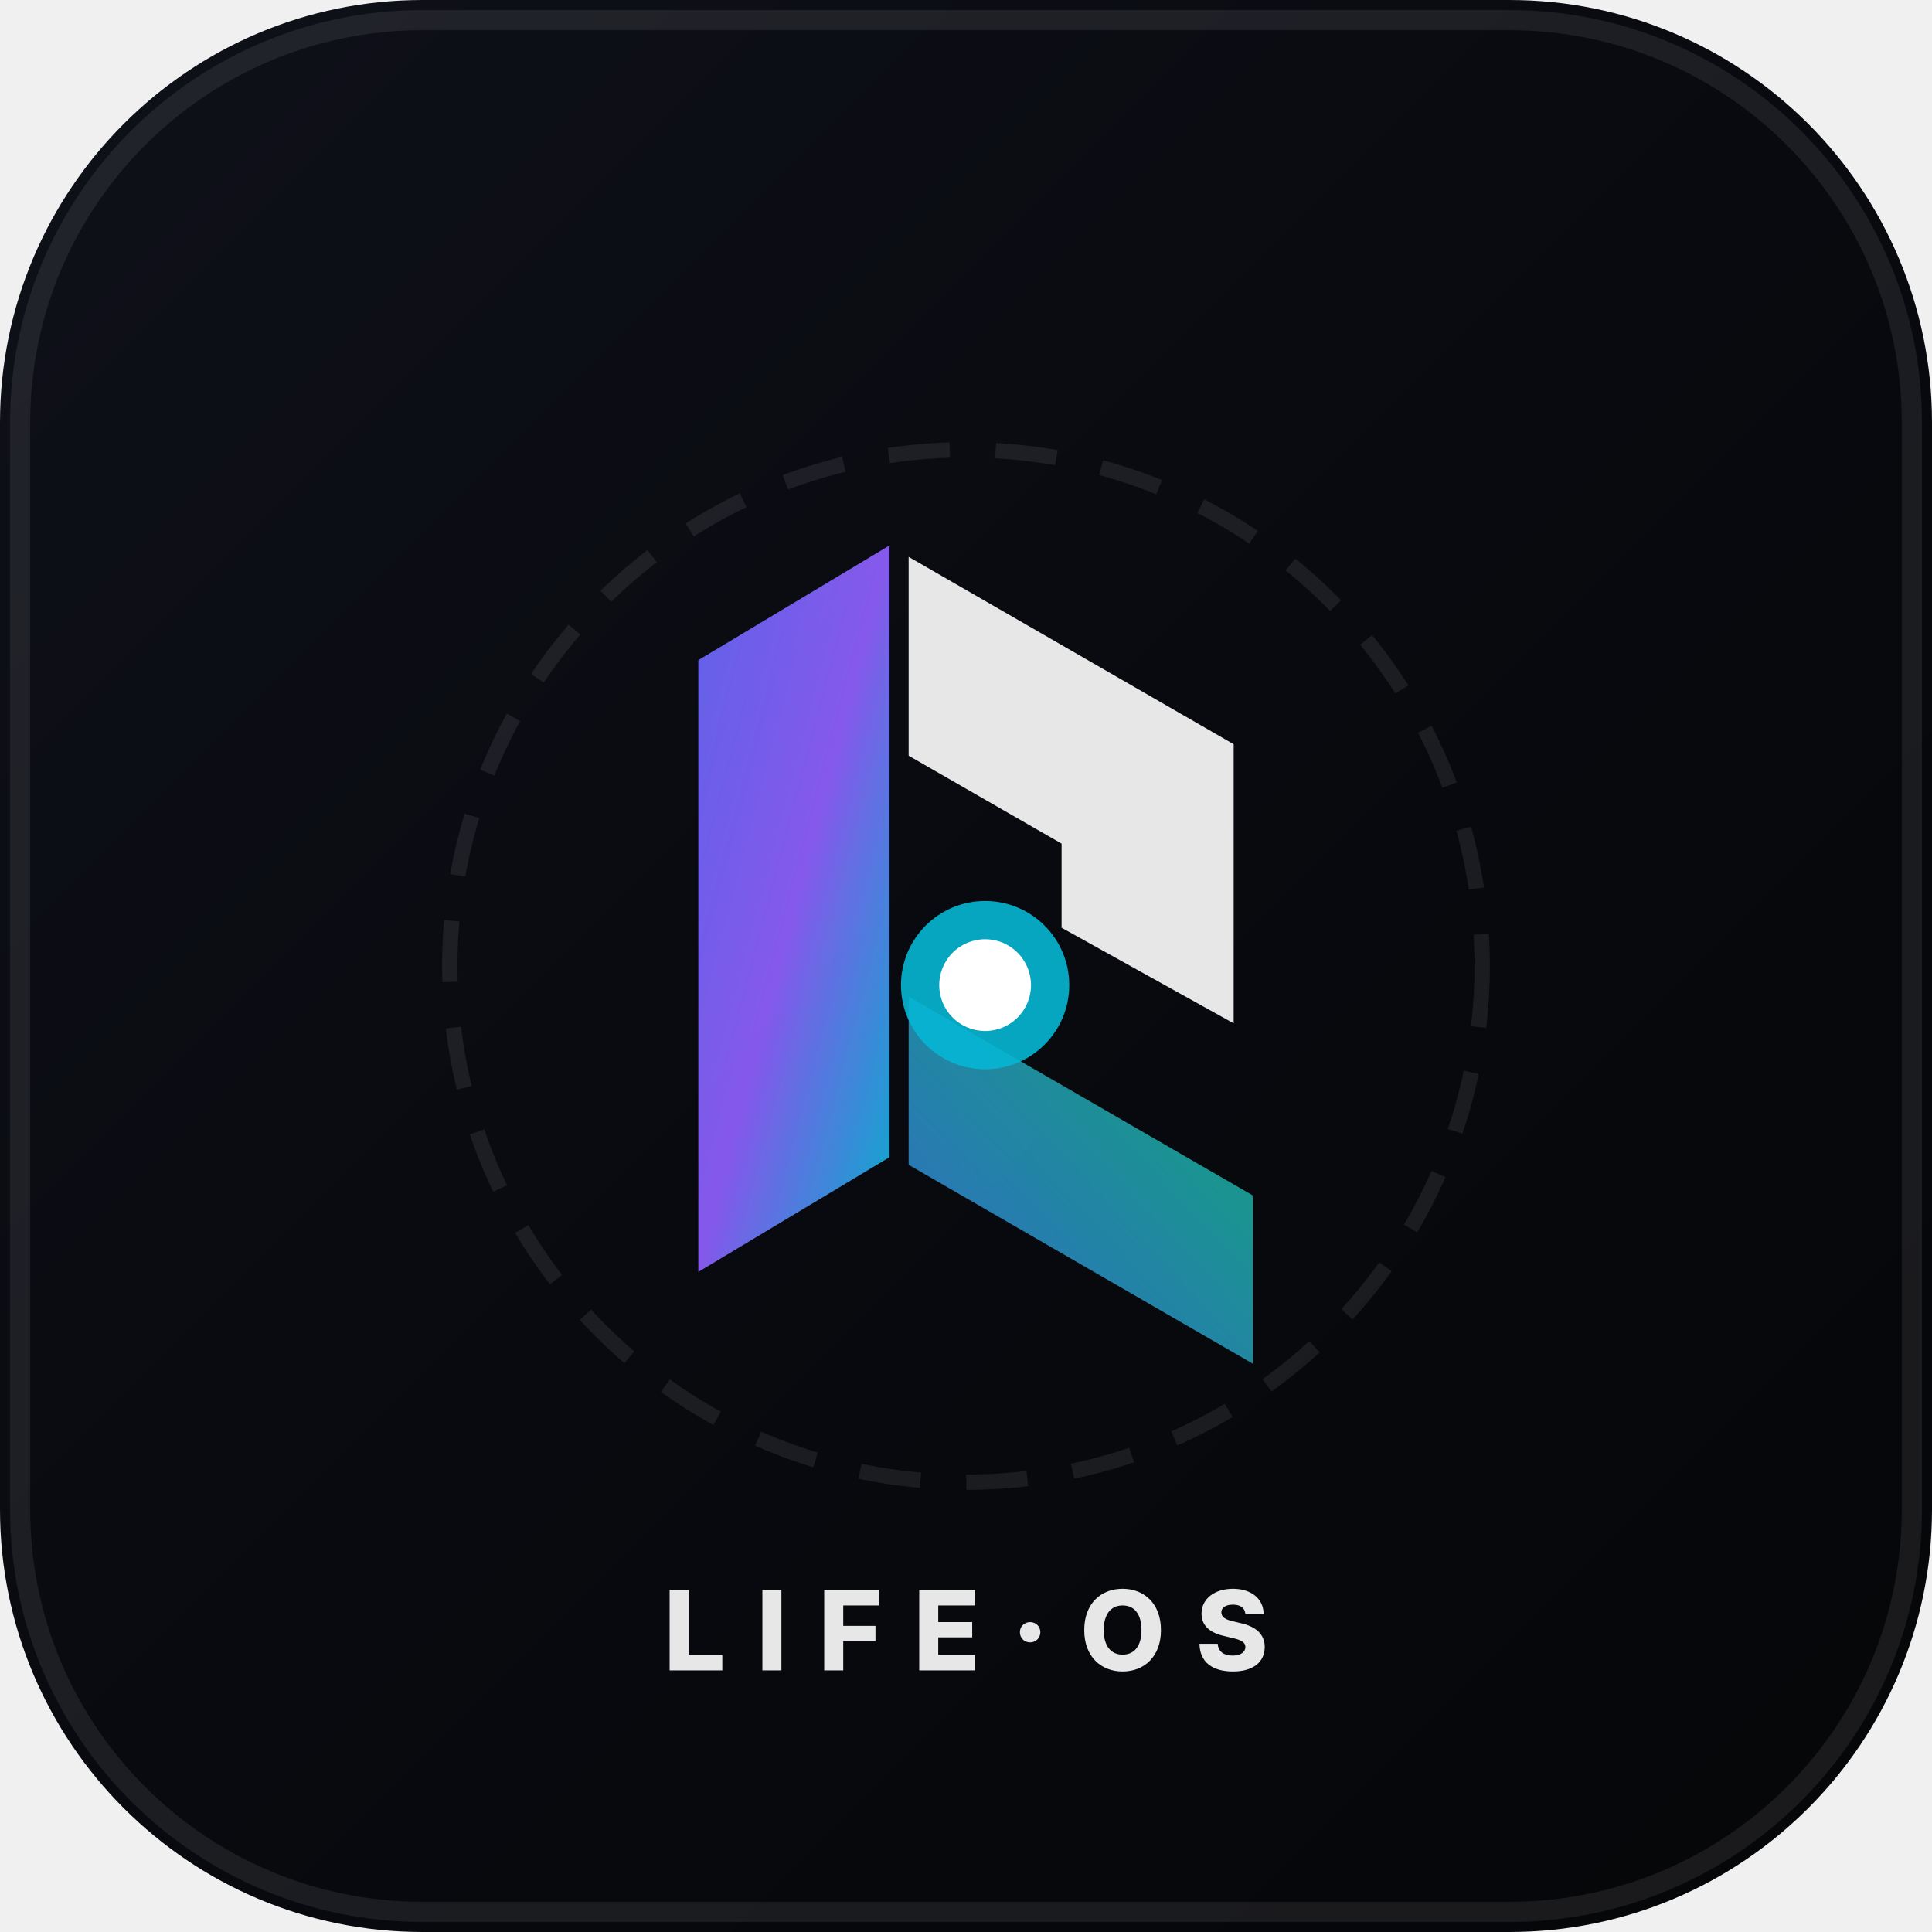
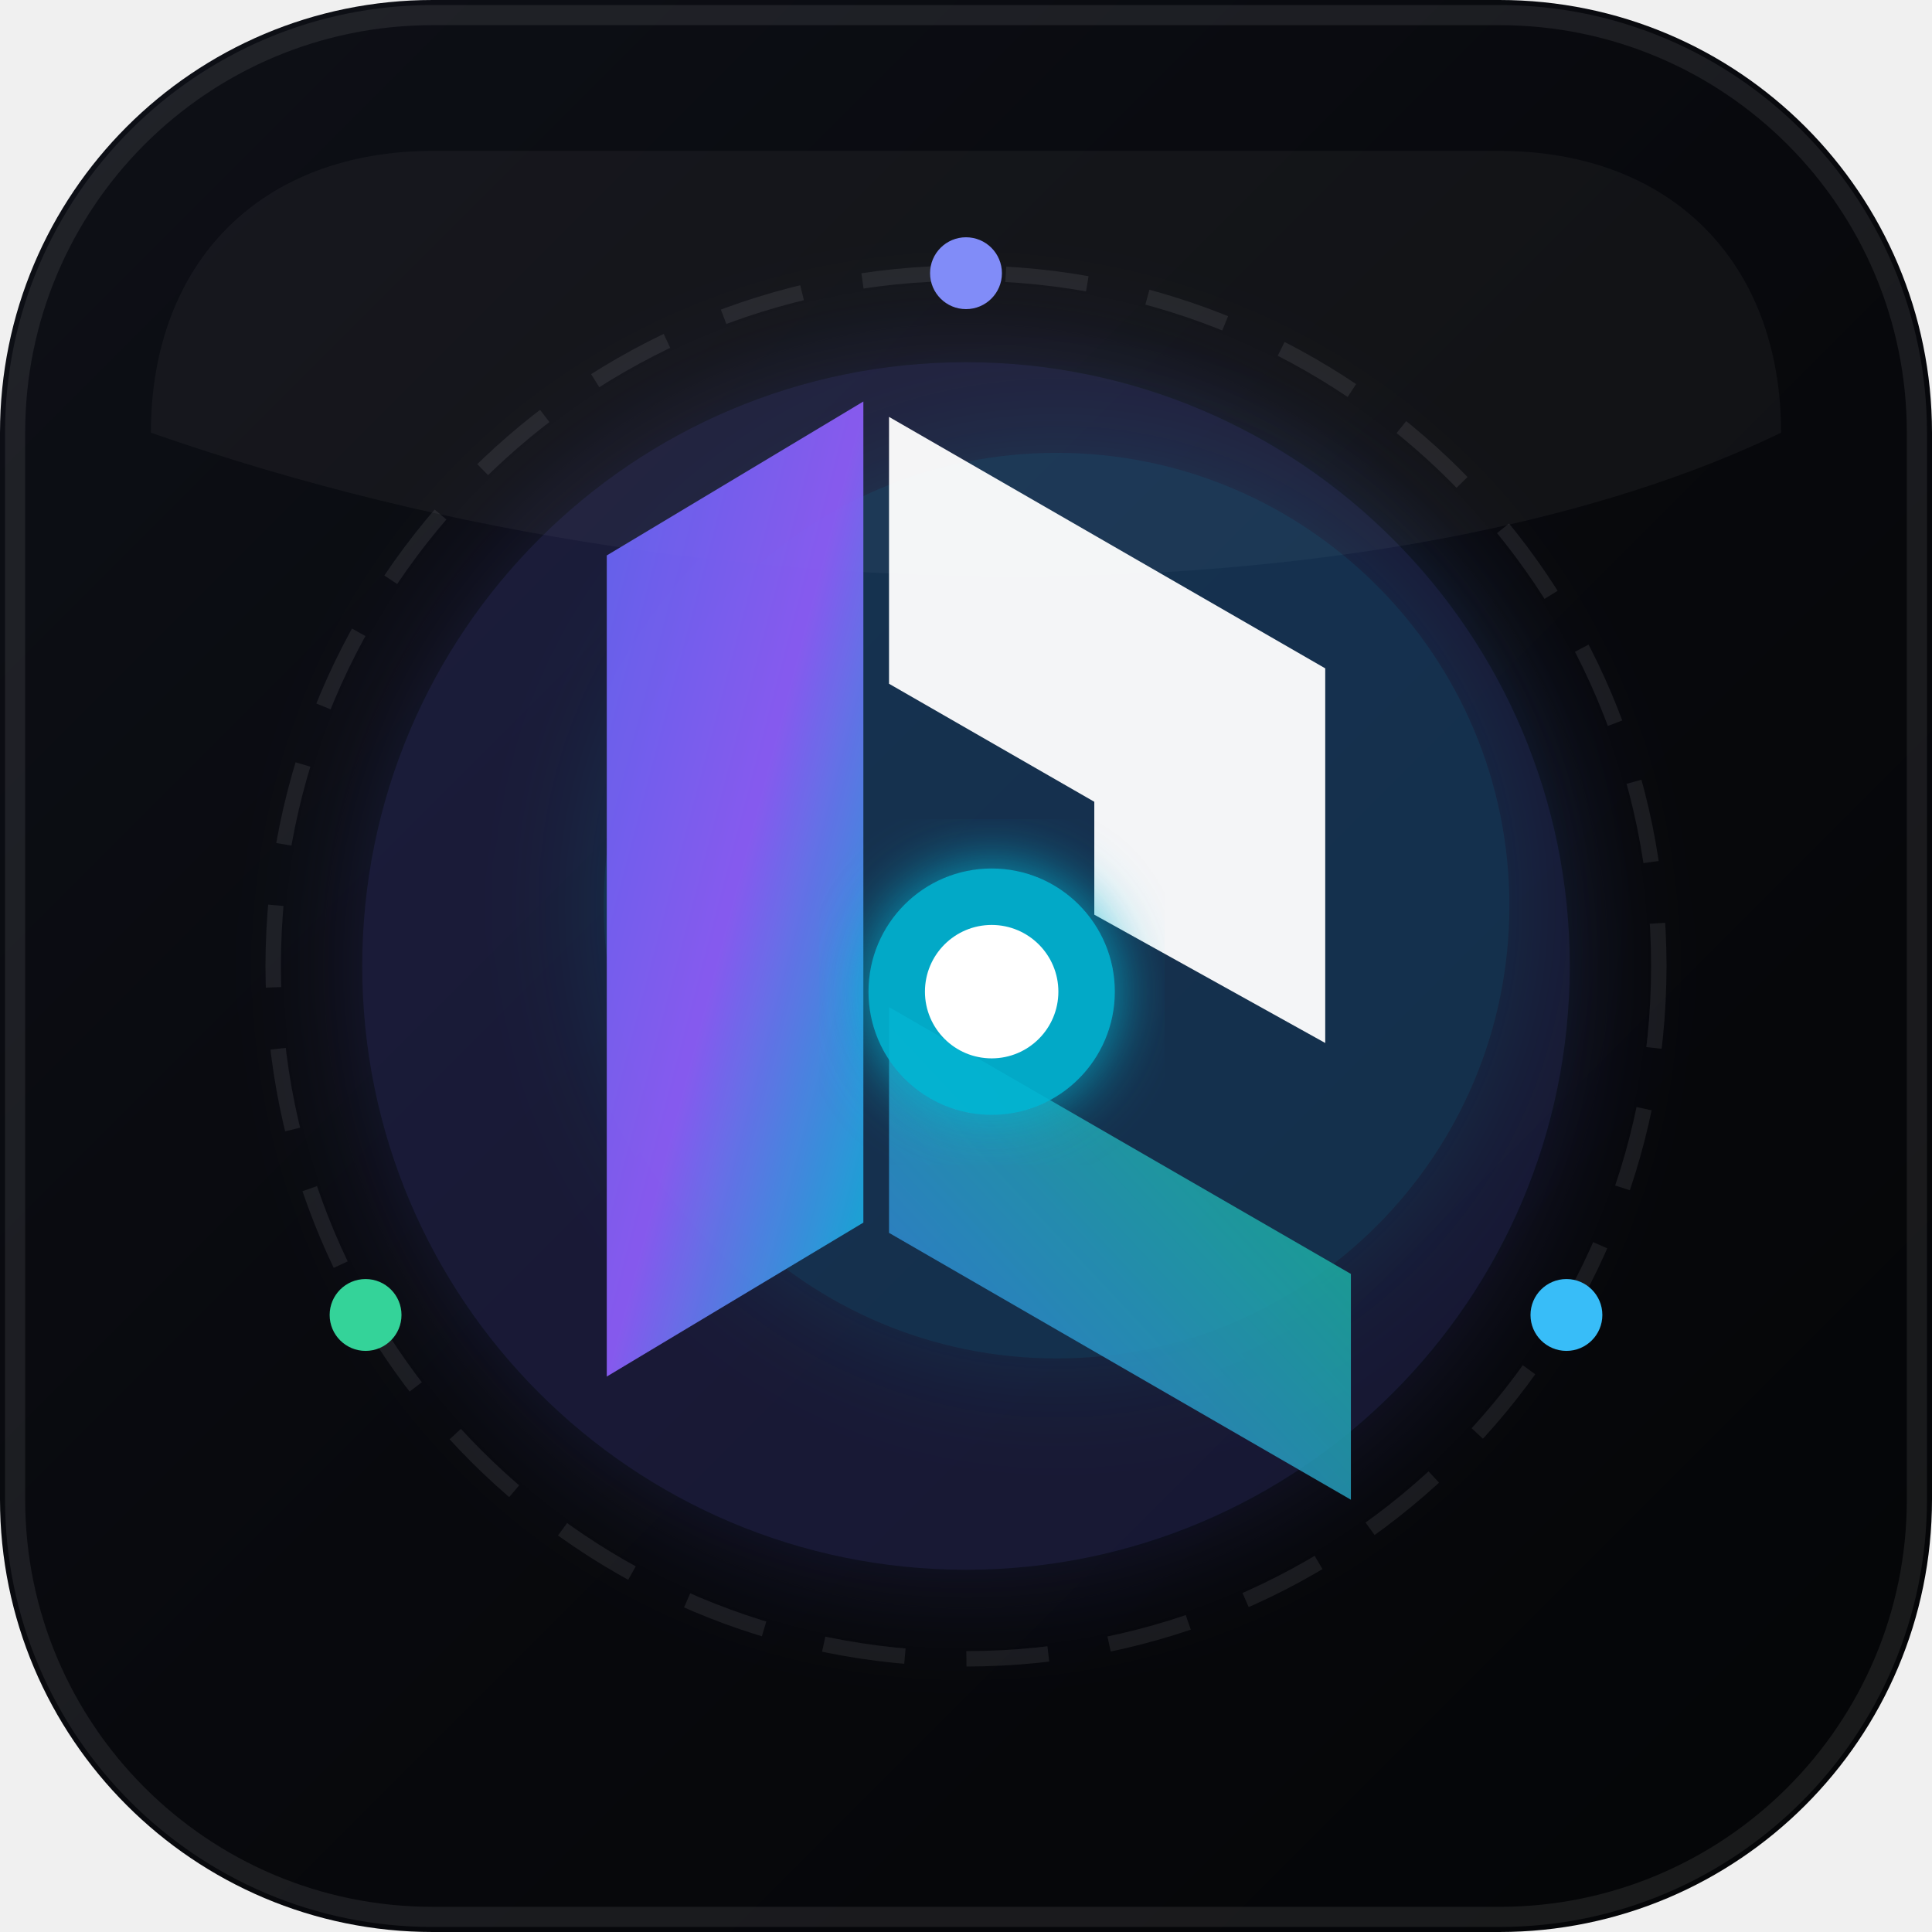
<svg xmlns="http://www.w3.org/2000/svg" viewBox="0 0 192 192" width="192" height="192">
  <defs>
    <linearGradient id="bgGrad192" x1="0%" y1="0%" x2="100%" y2="100%">
-       <stop offset="0%" stop-color="#0f111a" />
-       <stop offset="50%" stop-color="#090a0f" />
-       <stop offset="100%" stop-color="#050608" />
+       <stop offset="0%" stop-color="#0e1017" />
+       <stop offset="50%" stop-color="#08090d" />
+       <stop offset="100%" stop-color="#040507" />
    </linearGradient>
    <linearGradient id="neonCore192" x1="0%" y1="0%" x2="100%" y2="100%">
      <stop offset="0%" stop-color="#6366f1" />
      <stop offset="50%" stop-color="#8b5cf6" />
      <stop offset="100%" stop-color="#06b6d4" />
    </linearGradient>
    <linearGradient id="glowAccent192" x1="0%" y1="100%" x2="100%" y2="0%">
      <stop offset="0%" stop-color="#3b82f6" stop-opacity="0.8" />
      <stop offset="100%" stop-color="#10b981" stop-opacity="0.9" />
    </linearGradient>
+     <filter id="coreGlow192" x="-20%" y="-20%" width="140%" height="140%">
+       <feGaussianBlur stdDeviation="6" result="blur" />
+       <feComposite in="SourceGraphic" in2="blur" operator="over" />
+     </filter>
  </defs>
-   <rect width="192" height="192" rx="42" fill="url(#bgGrad192)" />
-   <rect x="2" y="2" width="188" height="188" rx="40" fill="none" stroke="rgba(255,255,255,0.08)" stroke-width="2" />
-   <g transform="translate(96, 96) scale(0.38)">
-     <circle cx="0" cy="0" r="135" fill="none" stroke="rgba(255, 255, 255, 0.08)" stroke-width="4" stroke-dasharray="16 12" />
+   <rect width="192" height="192" rx="43" fill="url(#bgGrad192)" />
+   <rect x="1.5" y="1.5" width="189" height="189" rx="41.5" fill="none" stroke="rgba(255,255,255,0.08)" stroke-width="2" />
+   <path d="M 15 43 C 15 26 26 15 43 15 L 149 15 C 166 15 177 26 177 43 C 142 60 75 64 15 43 Z" fill="rgba(255, 255, 255, 0.04)" />
+   <circle cx="96" cy="96" r="60" fill="#6366f1" opacity="0.18" filter="url(#coreGlow192)" />
+   <circle cx="105" cy="90" r="45" fill="#06b6d4" opacity="0.15" filter="url(#coreGlow192)" />
+   <g transform="translate(96, 96) scale(0.51)">
+     <circle cx="0" cy="0" r="135" fill="none" stroke="rgba(255, 255, 255, 0.08)" stroke-width="3" stroke-dasharray="16 12" />
+     <circle cx="0" cy="-135" r="7" fill="#818cf8" />
+     <circle cx="117" cy="68" r="7" fill="#38bdf8" />
+     <circle cx="-117" cy="68" r="7" fill="#34d399" />
    <path d="M -70 -80 L -20 -110 L -20 50 L -70 80 Z" fill="url(#neonCore192)" opacity="0.95" />
    <path d="M -15 52 L 75 104 L 75 60 L -15 8 Z" fill="url(#glowAccent192)" />
-     <path d="M -15 -107 L 70 -58 L 70 15 L 25 -10 L 25 -32 L -15 -55 Z" fill="#ffffff" opacity="0.9" />
-     <circle cx="5" cy="5" r="22" fill="#06b6d4" opacity="0.9" />
-     <circle cx="5" cy="5" r="12" fill="#ffffff" />
+     <path d="M -15 -107 L 70 -58 L 70 15 L 25 -10 L 25 -32 L -15 -55 Z" fill="#ffffff" opacity="0.95" />
+     <circle cx="5" cy="5" r="24" fill="#06b6d4" filter="url(#coreGlow192)" opacity="0.9" />
+     <circle cx="5" cy="5" r="13" fill="#ffffff" />
  </g>
-   <text x="96" y="166" font-family="-apple-system, BlinkMacSystemFont, 'SF Pro Display', sans-serif" font-size="11" font-weight="800" fill="#ffffff" text-anchor="middle" letter-spacing="3" opacity="0.9">LIFE·OS</text>
</svg>
